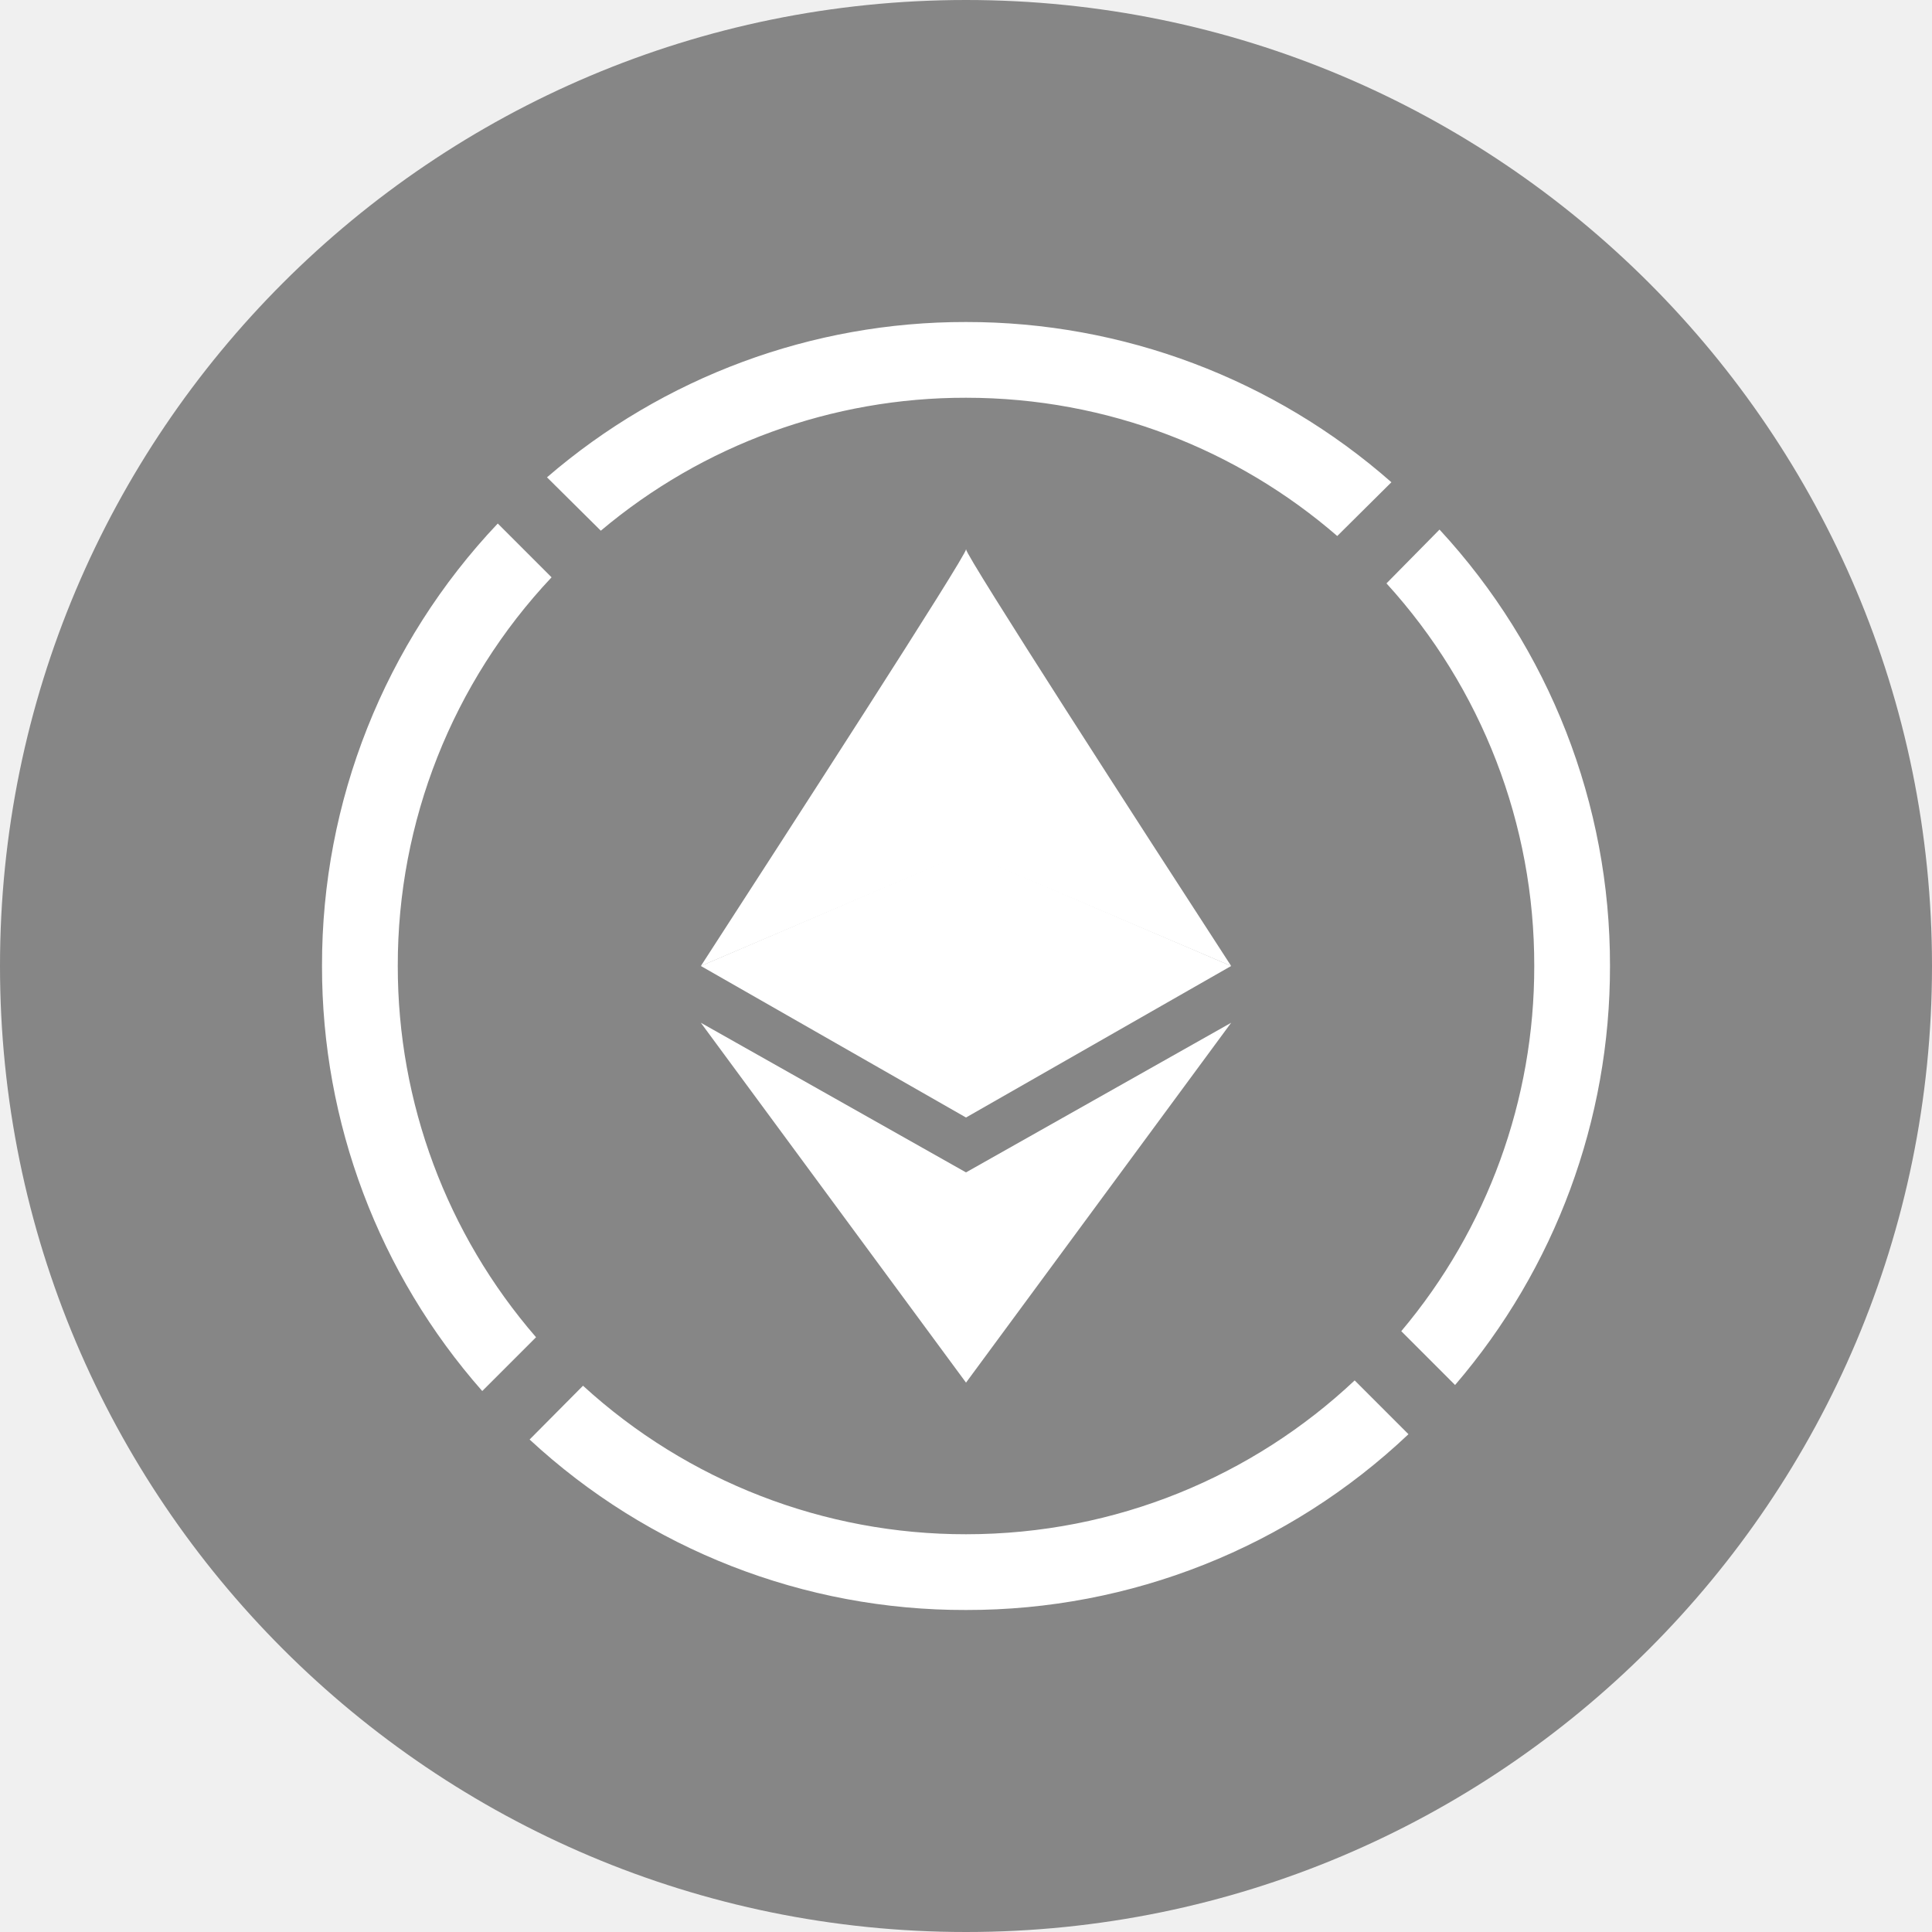
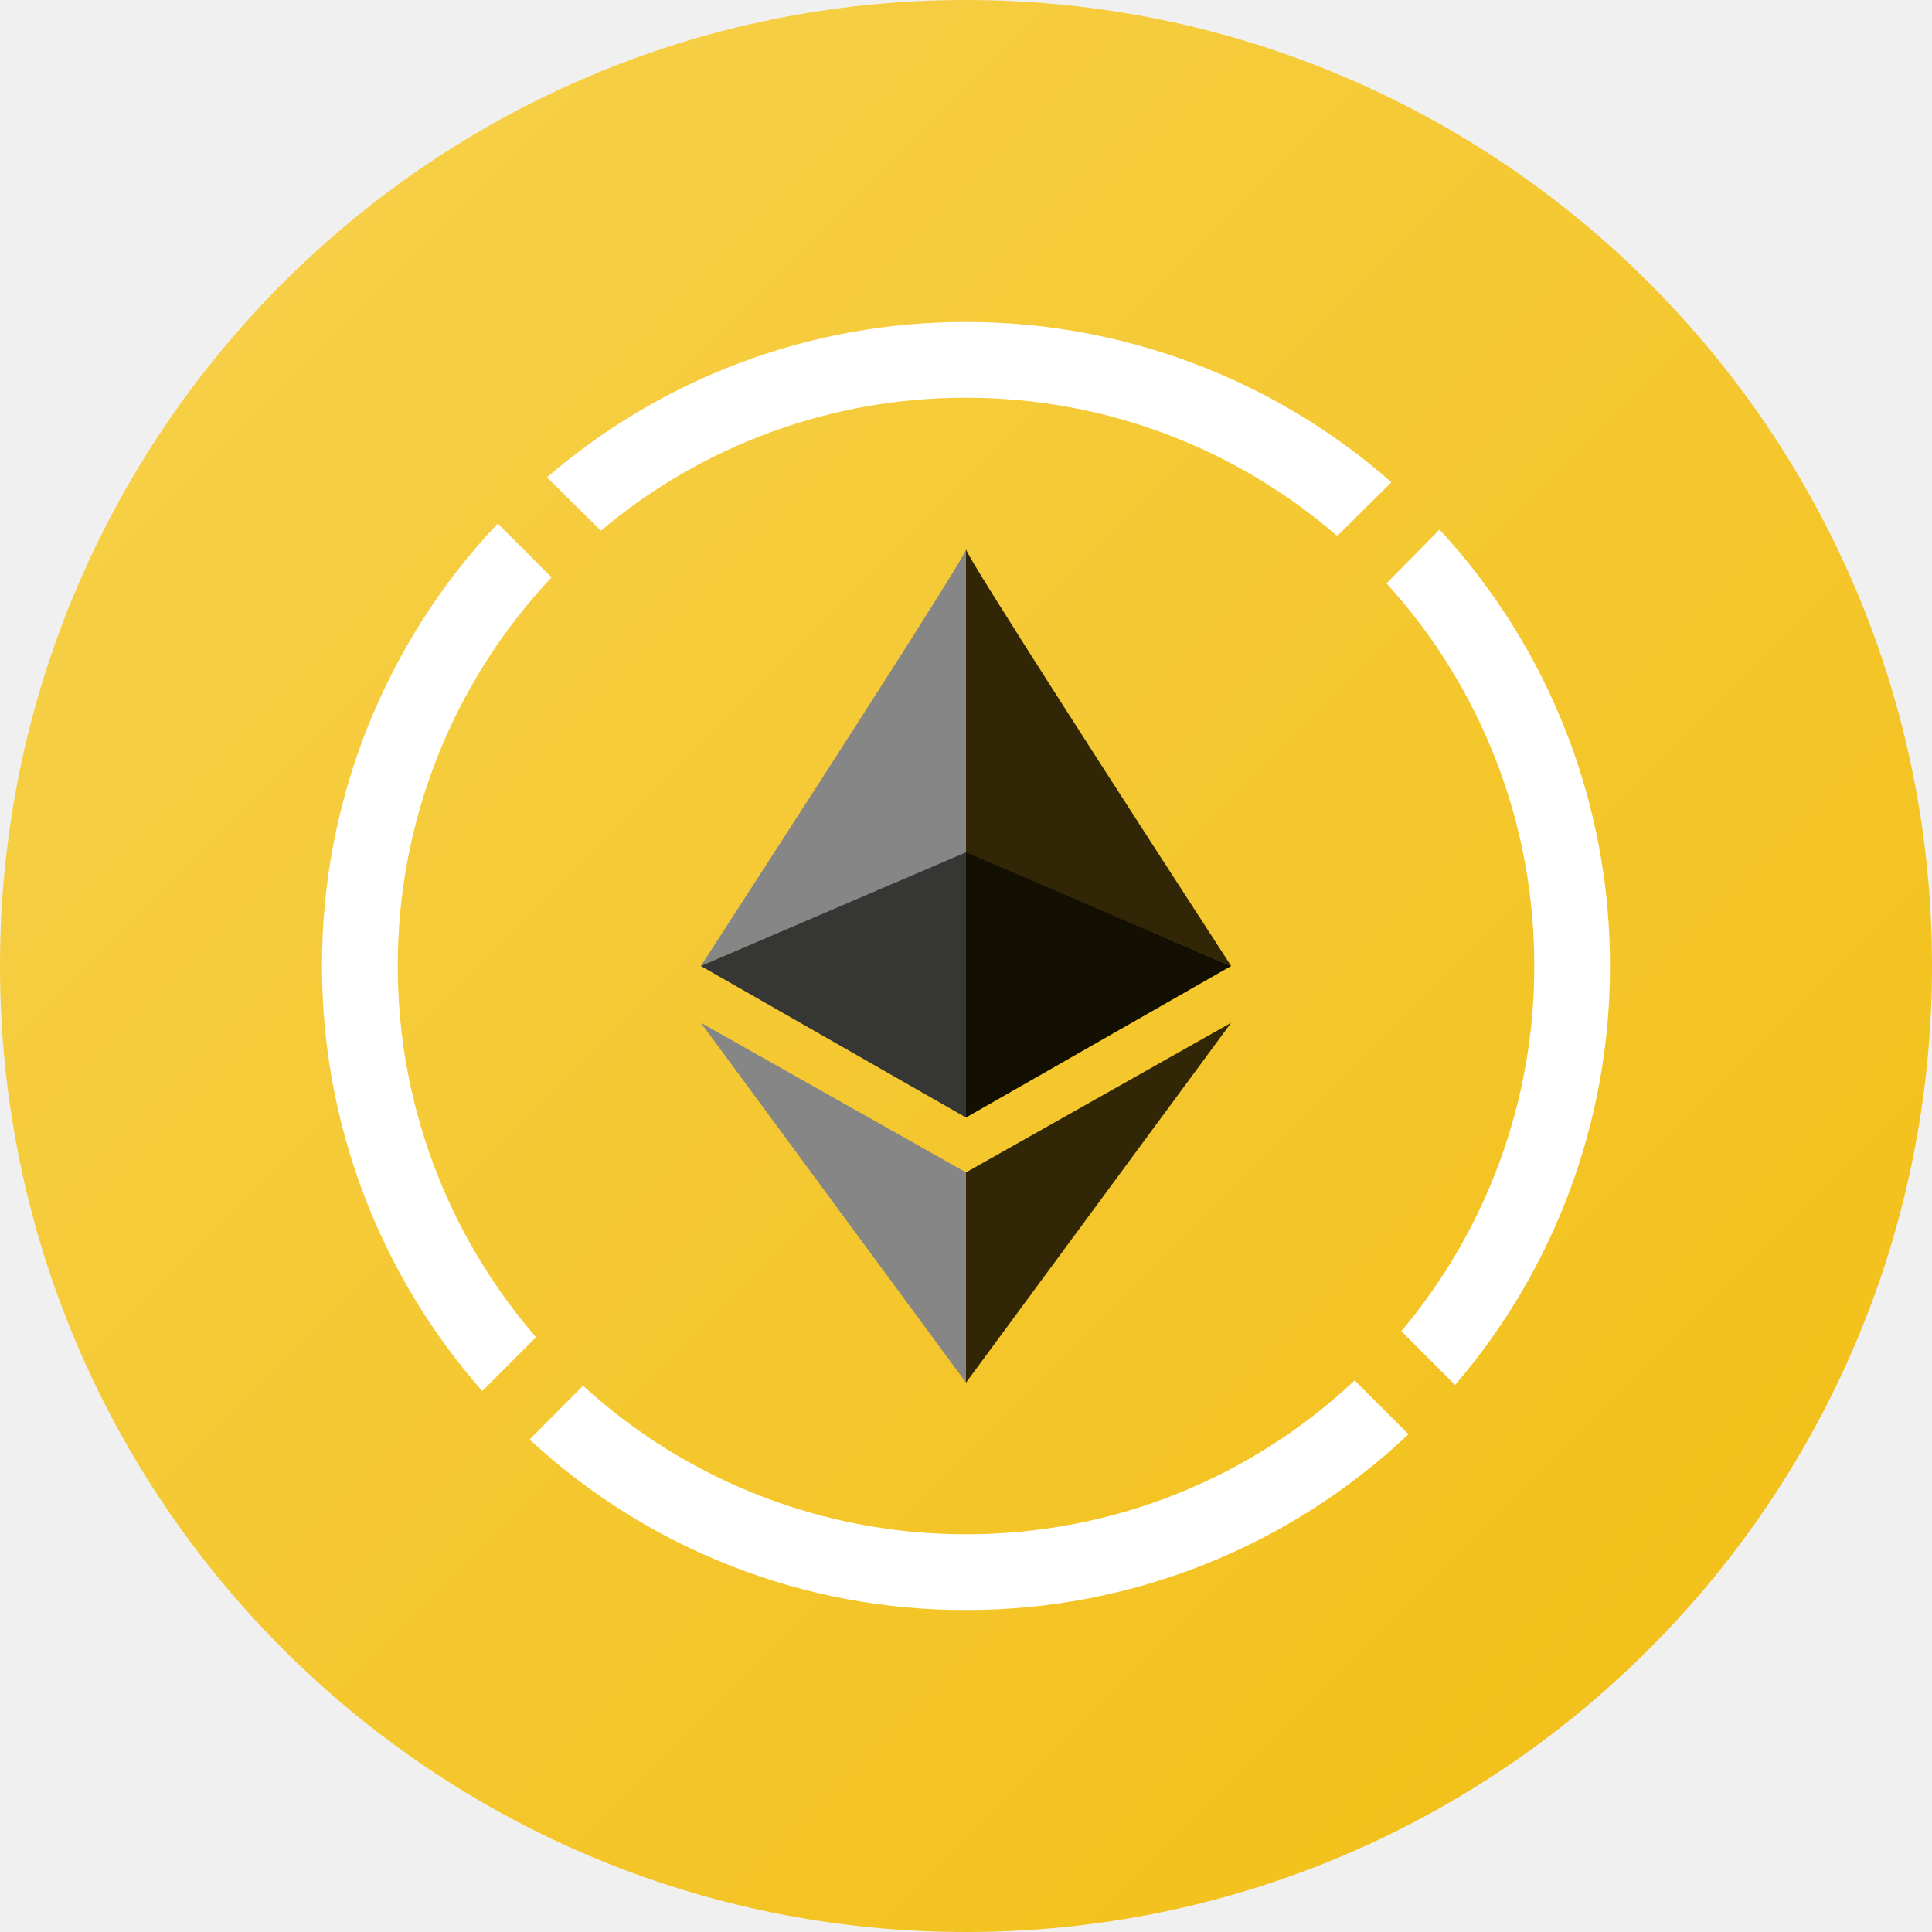
<svg xmlns="http://www.w3.org/2000/svg" viewBox="0 0 64 64">
-   <circle cx="32" cy="32" r="32" fill="#868686" />
+   <defs>
+     <linearGradient id="a" x1="0" x2="1" y1="0" y2="1">
+       <stop stop-color="#f7d24f" />
+       <stop offset="1" stop-color="#f2be12" />
+     </linearGradient>
+   </defs>
+   <circle cx="32" cy="32" r="32" fill="url(#a)" />
  <g fill="#fff">
-     <path d="M46.657 47.51A21.26 21.26 0 0 1 32 53.333a21.18 21.18 0 0 1-14.456-5.647l1.769-1.782A18.76 18.76 0 0 0 32 50.824c4.982 0 9.512-1.933 12.875-5.096zm1.544-1.63A21.25 21.25 0 0 0 53.333 32a21.23 21.23 0 0 0-5.647-14.457l-1.757 1.782A18.76 18.76 0 0 1 50.824 32a18.73 18.73 0 0 1-4.405 12.097zm-28.298-28.3A18.73 18.73 0 0 1 32 13.176c4.706 0 9.01 1.732 12.298 4.58l1.794-1.781A21.3 21.3 0 0 0 32 10.667a21.2 21.2 0 0 0-13.88 5.145zm-1.632 1.544-1.782-1.782A21.26 21.26 0 0 0 10.667 32a21.26 21.26 0 0 0 5.308 14.08l1.782-1.782A18.75 18.75 0 0 1 13.177 32a18.73 18.73 0 0 1 5.094-12.875M32 28.26 23.217 32c2.924-4.519 8.785-13.579 8.785-13.805z" />
-     <path d="M32 28.26 40.784 32C37.848 27.48 32 18.42 32 18.194z" />
-     <path d="m32 37.019-8.784-5.02 8.785-3.765z" />
-     <path d="m32 37.019 8.784-5.02L32 28.234zm0 1.818-8.784-4.957 8.785 11.922z" />
-     <path d="m32 38.837 8.784-4.957L32 45.802z" />
+     <path d="M46.657 47.51A21.26 21.26 0 0 1 32 53.333a21.18 21.18 0 0 1-14.456-5.647l1.769-1.782A18.76 18.76 0 0 0 32 50.824c4.982 0 9.512-1.933 12.875-5.096zm1.544-1.63A21.25 21.25 0 0 0 53.333 32a21.23 21.23 0 0 0-5.647-14.457l-1.757 1.782A18.76 18.76 0 0 1 50.824 32a18.73 18.73 0 0 1-4.405 12.097zm-28.298-28.3A18.73 18.73 0 0 1 32 13.176c4.706 0 9.01 1.732 12.298 4.58l1.794-1.781A21.3 21.3 0 0 0 32 10.667a21.2 21.2 0 0 0-13.88 5.145zm-1.632 1.544-1.782-1.782A21.26 21.26 0 0 0 10.667 32a21.26 21.26 0 0 0 5.308 14.08l1.782-1.782A18.75 18.75 0 0 1 13.177 32a18.73 18.73 0 0 1 5.094-12.875" />
+     <path fill="#868686" d="M32 28.26 23.217 32c2.924-4.519 8.785-13.579 8.785-13.805z" />
+     <path fill="#312706" d="M32 28.26 40.784 32C37.848 27.48 32 18.42 32 18.194z" />
+     <path fill="#363635" d="m32 37.019-8.784-5.02 8.785-3.765z" />
+     <path fill="#130f03" d="m32 37.019 8.784-5.02L32 28.234z" />
+     <path fill="#868686" d="m32 38.837-8.784-4.957 8.785 11.922z" />
+     <path fill="#312706" d="m32 38.837 8.784-4.957L32 45.802z" />
  </g>
</svg>
